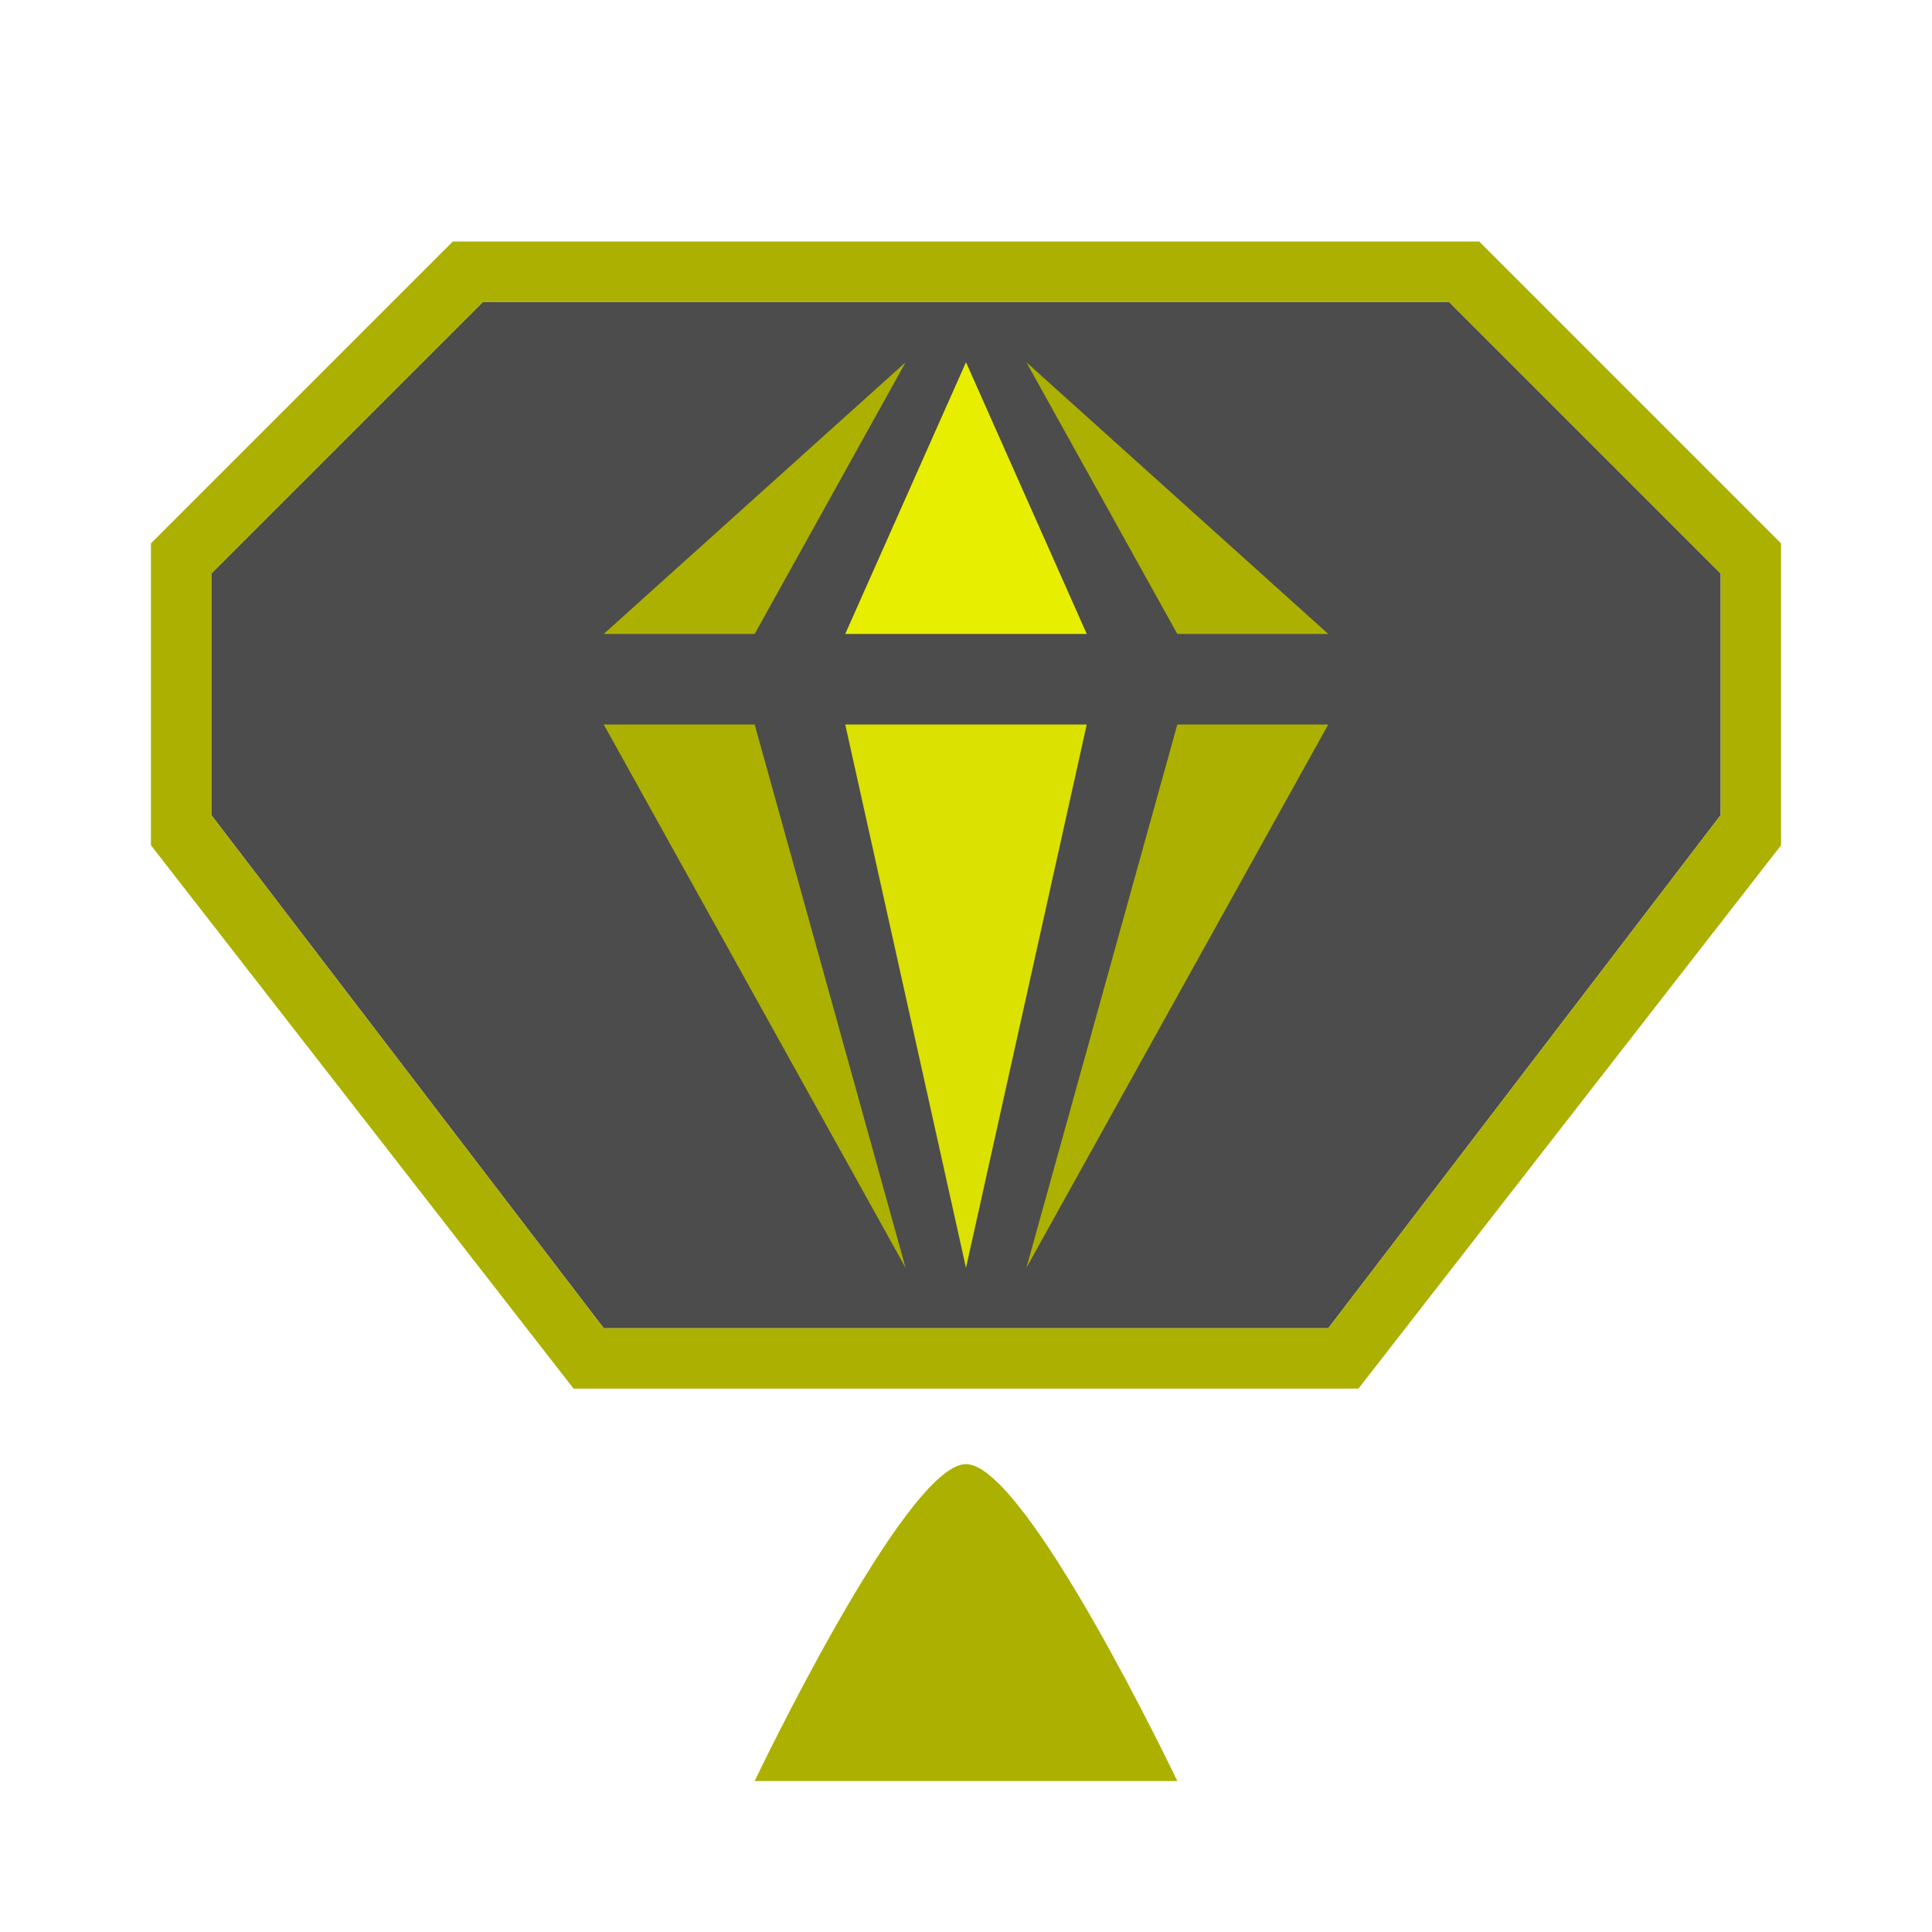
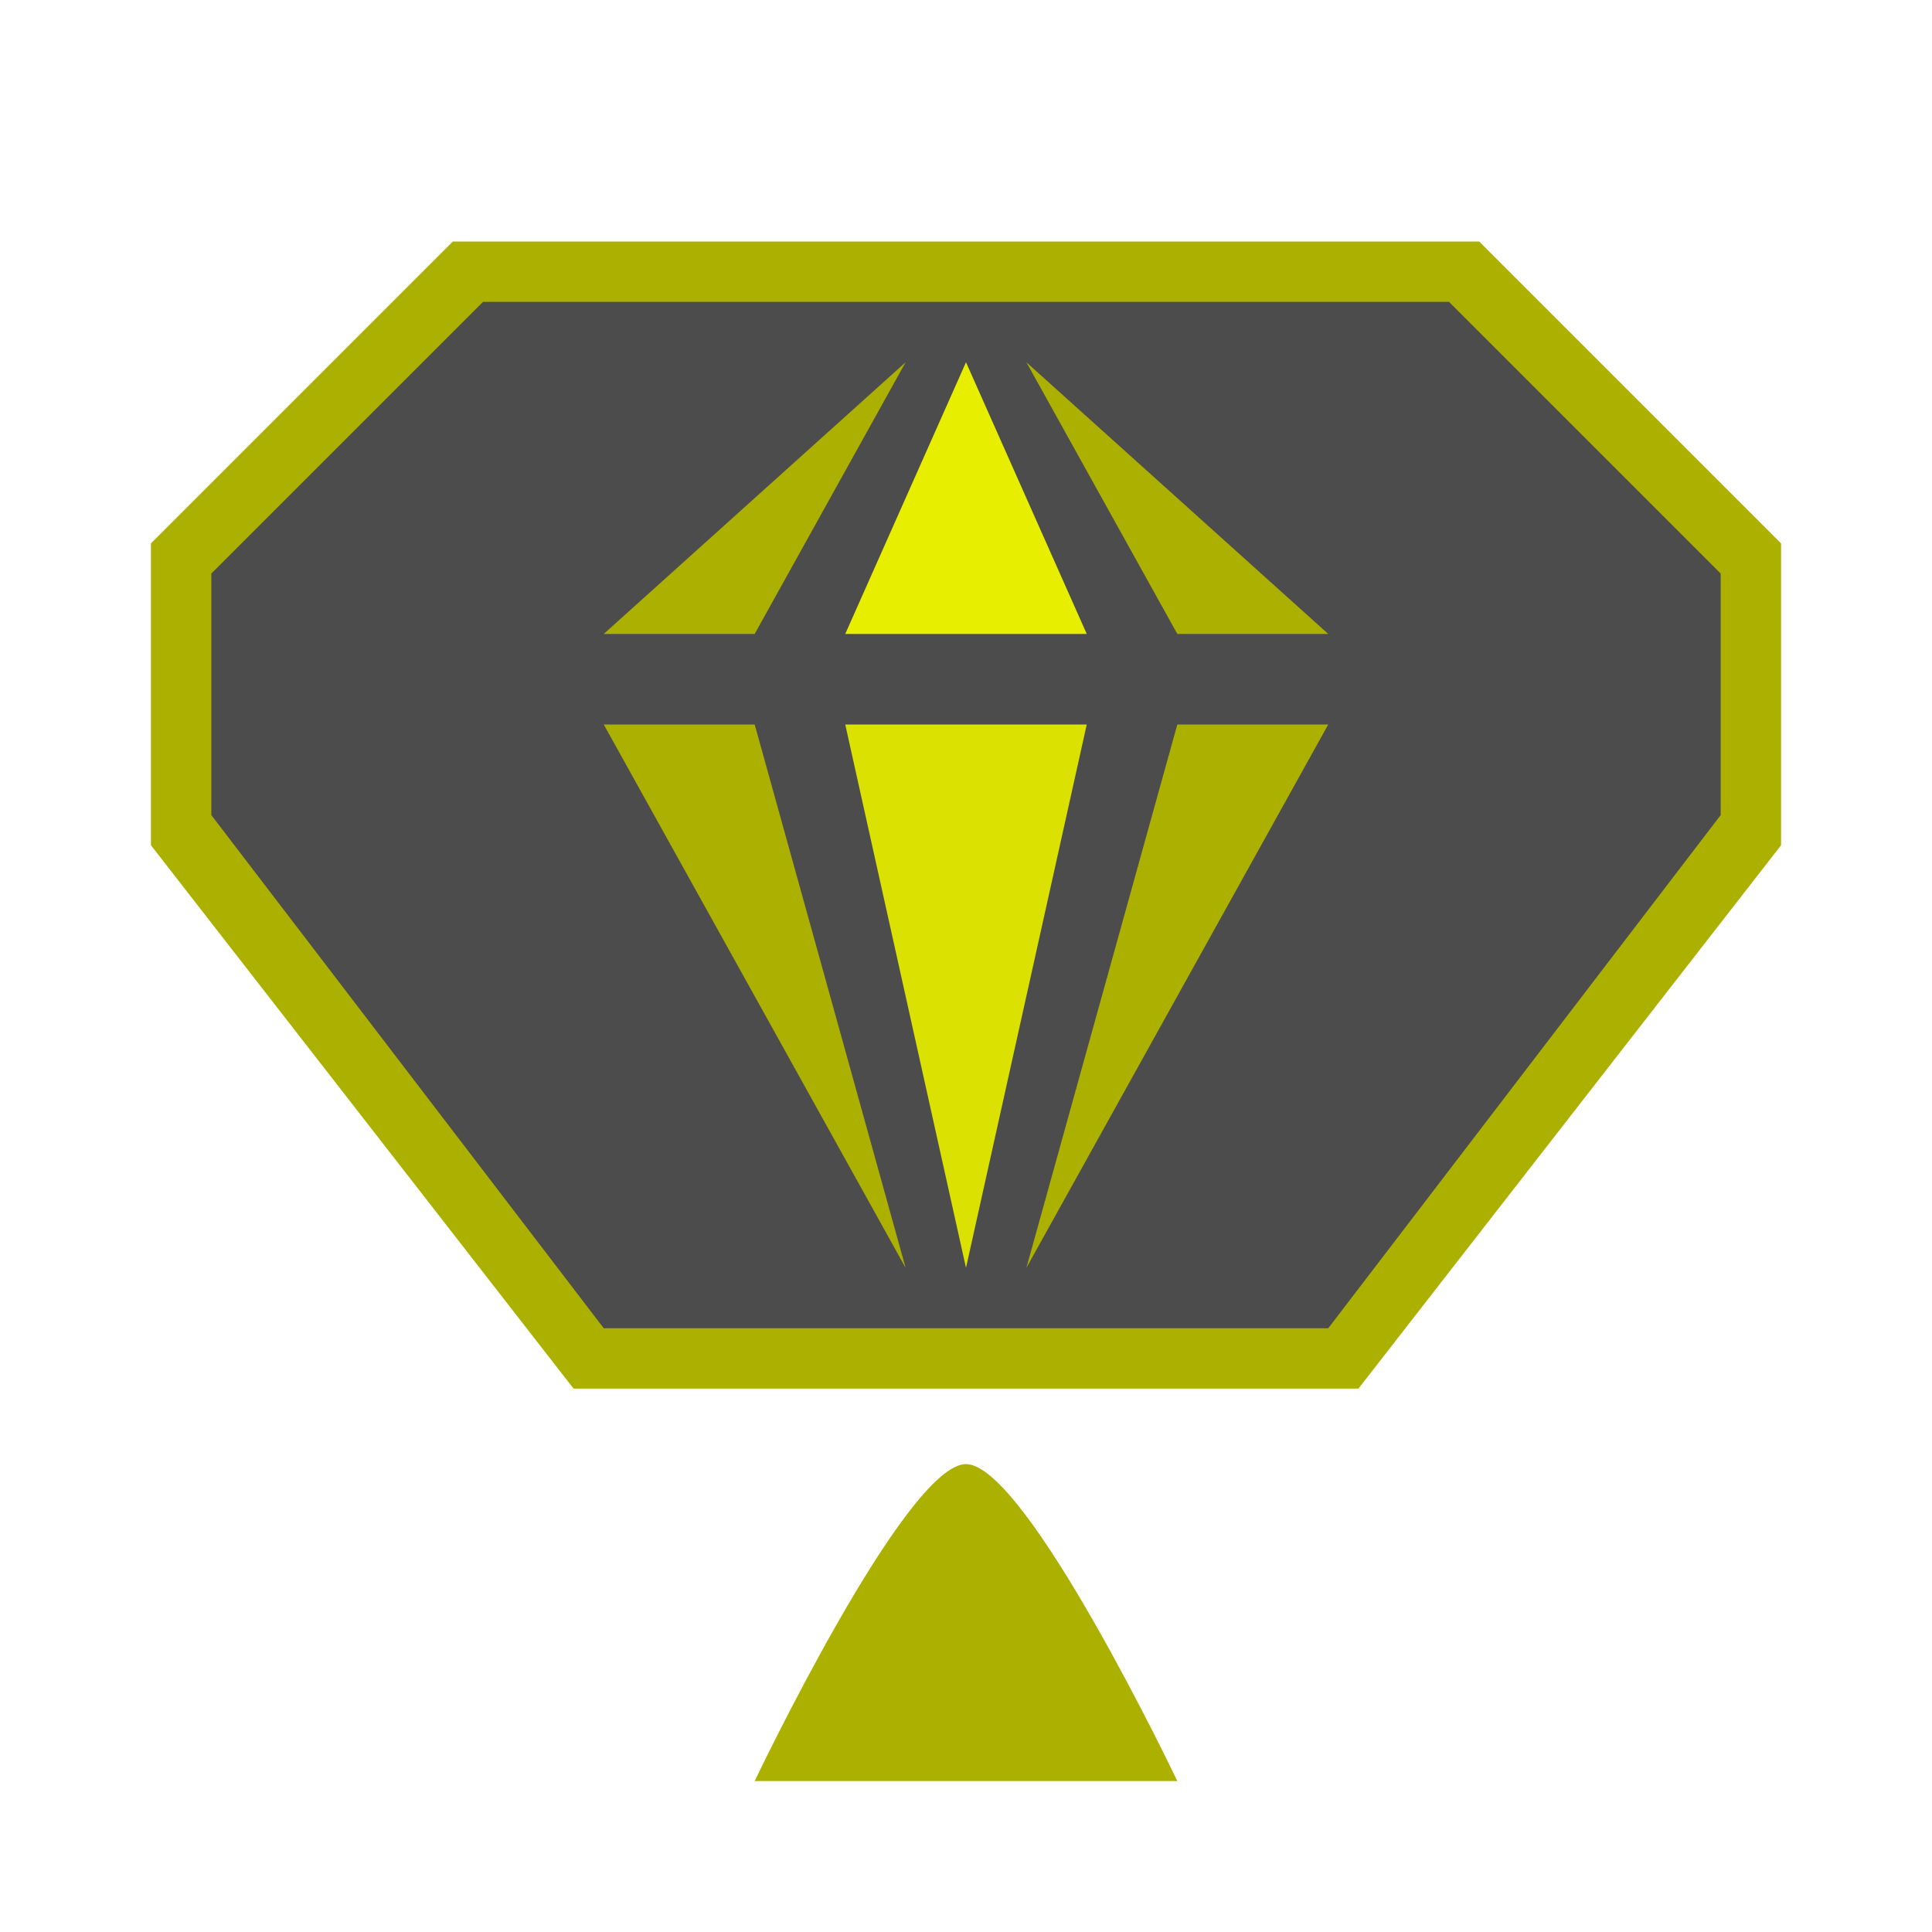
<svg xmlns="http://www.w3.org/2000/svg" width="100%" height="100%" viewBox="0 0 64 64" version="1.1" xml:space="preserve" style="fill-rule:evenodd;clip-rule:evenodd;stroke-linejoin:round;stroke-miterlimit:2;">
  <g transform="matrix(1,0,0,1,0,-512)">
    <g transform="matrix(1,0,0,1,0,512)">
      <g id="Color_09_Rank_1" transform="matrix(1,0,0,1,-256,-256)">
-         <g id="background" transform="matrix(1,0,0,1,128,0)">
+         <g id="background" transform="matrix(1.04,0,0,1.05882,121.6,-16.6471)">
          <path d="M144,266L135,275L135,283L148,300L172,300L185,283L185,275L176,266L144,266Z" style="fill-opacity:0.7;" />
        </g>
        <g id="color_03" transform="matrix(1,0,0,1,256,256)">
          <path d="M32,48.5C34,48.5 39,59 39,59L25,59C25,59 30,48.5 32,48.5ZM15,8L5,18L5,28L19,46L45,46L59,28L59,18L49,8L15,8ZM16,10L7,19L7,27L20,44L44,44L57,27L57,19L48,10L16,10ZM25,24L30,42L20,24L25,24ZM39,24L34,42L44,24L39,24ZM25,21L30,12L20,21L25,21ZM39,21L34,12L44,21L39,21Z" style="fill:rgb(172,176,0);" />
        </g>
        <path id="color_02" d="M284,280L292,280L288,298L284,280Z" style="fill:rgb(219,225,0);" />
        <g id="color_01" transform="matrix(1,0,0,1,64,0)">
          <path d="M220,277L224,268L228,277L220,277Z" style="fill:rgb(232,238,0);" />
        </g>
      </g>
    </g>
  </g>
</svg>
